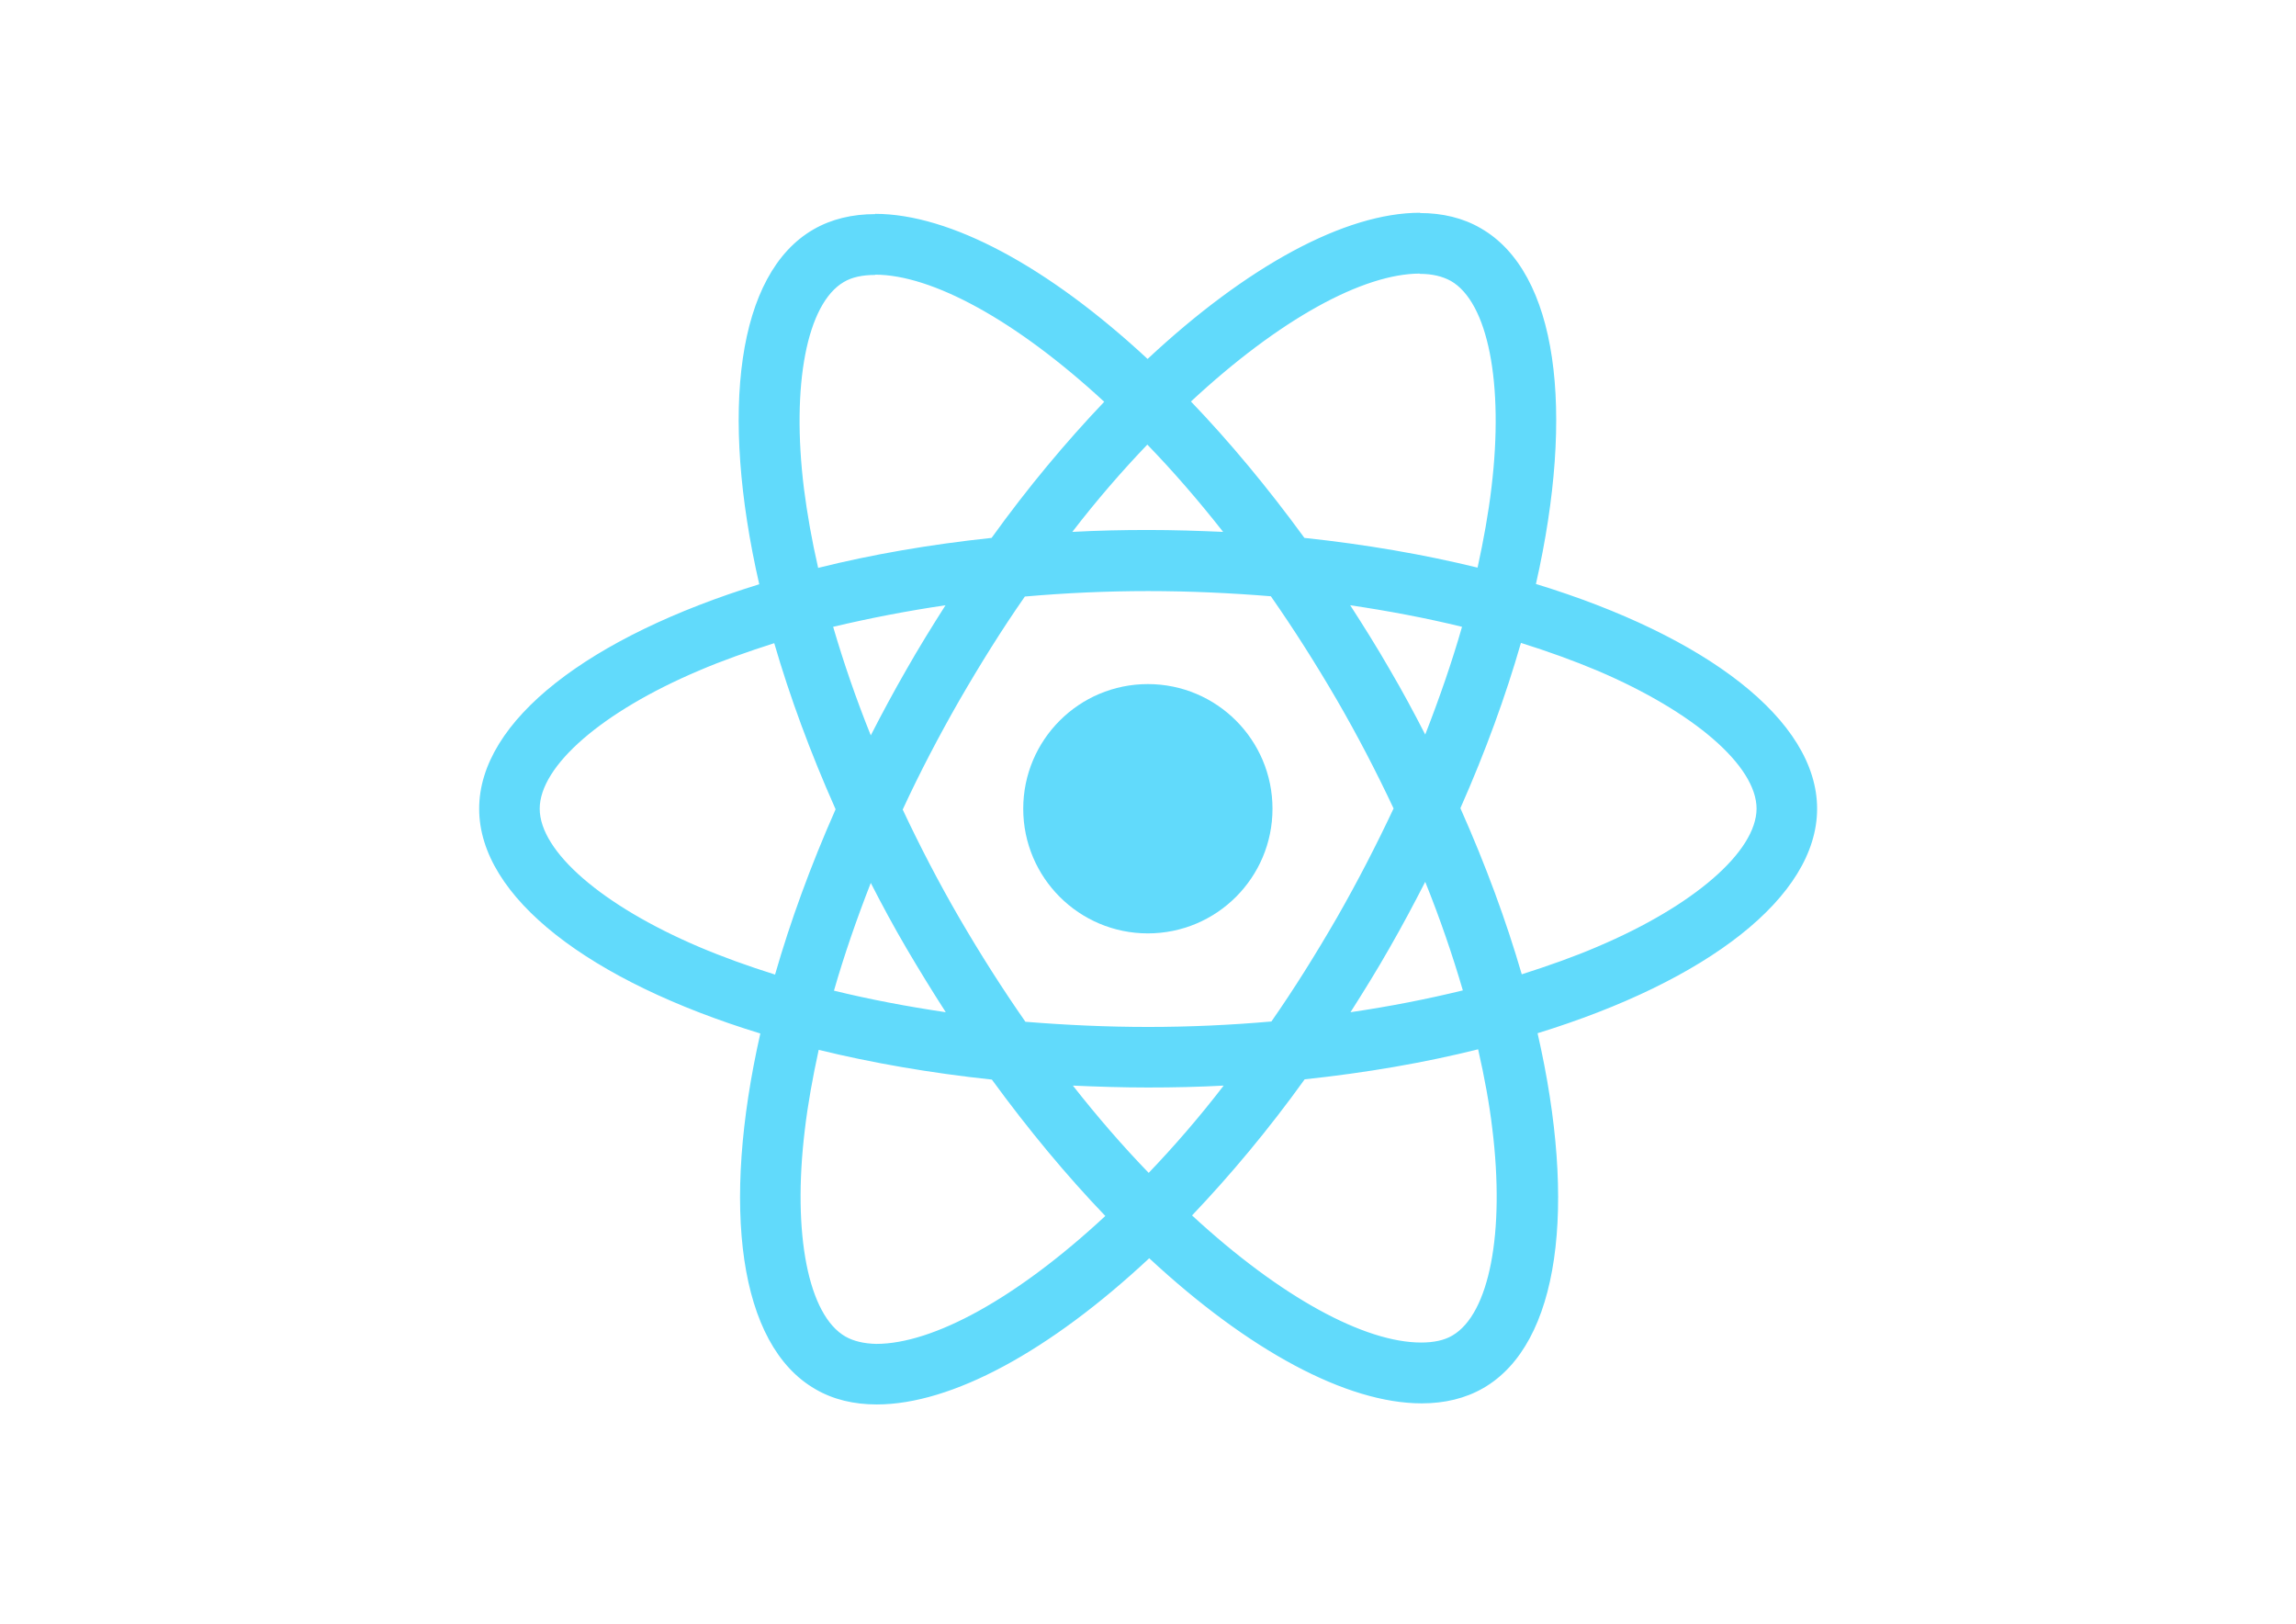
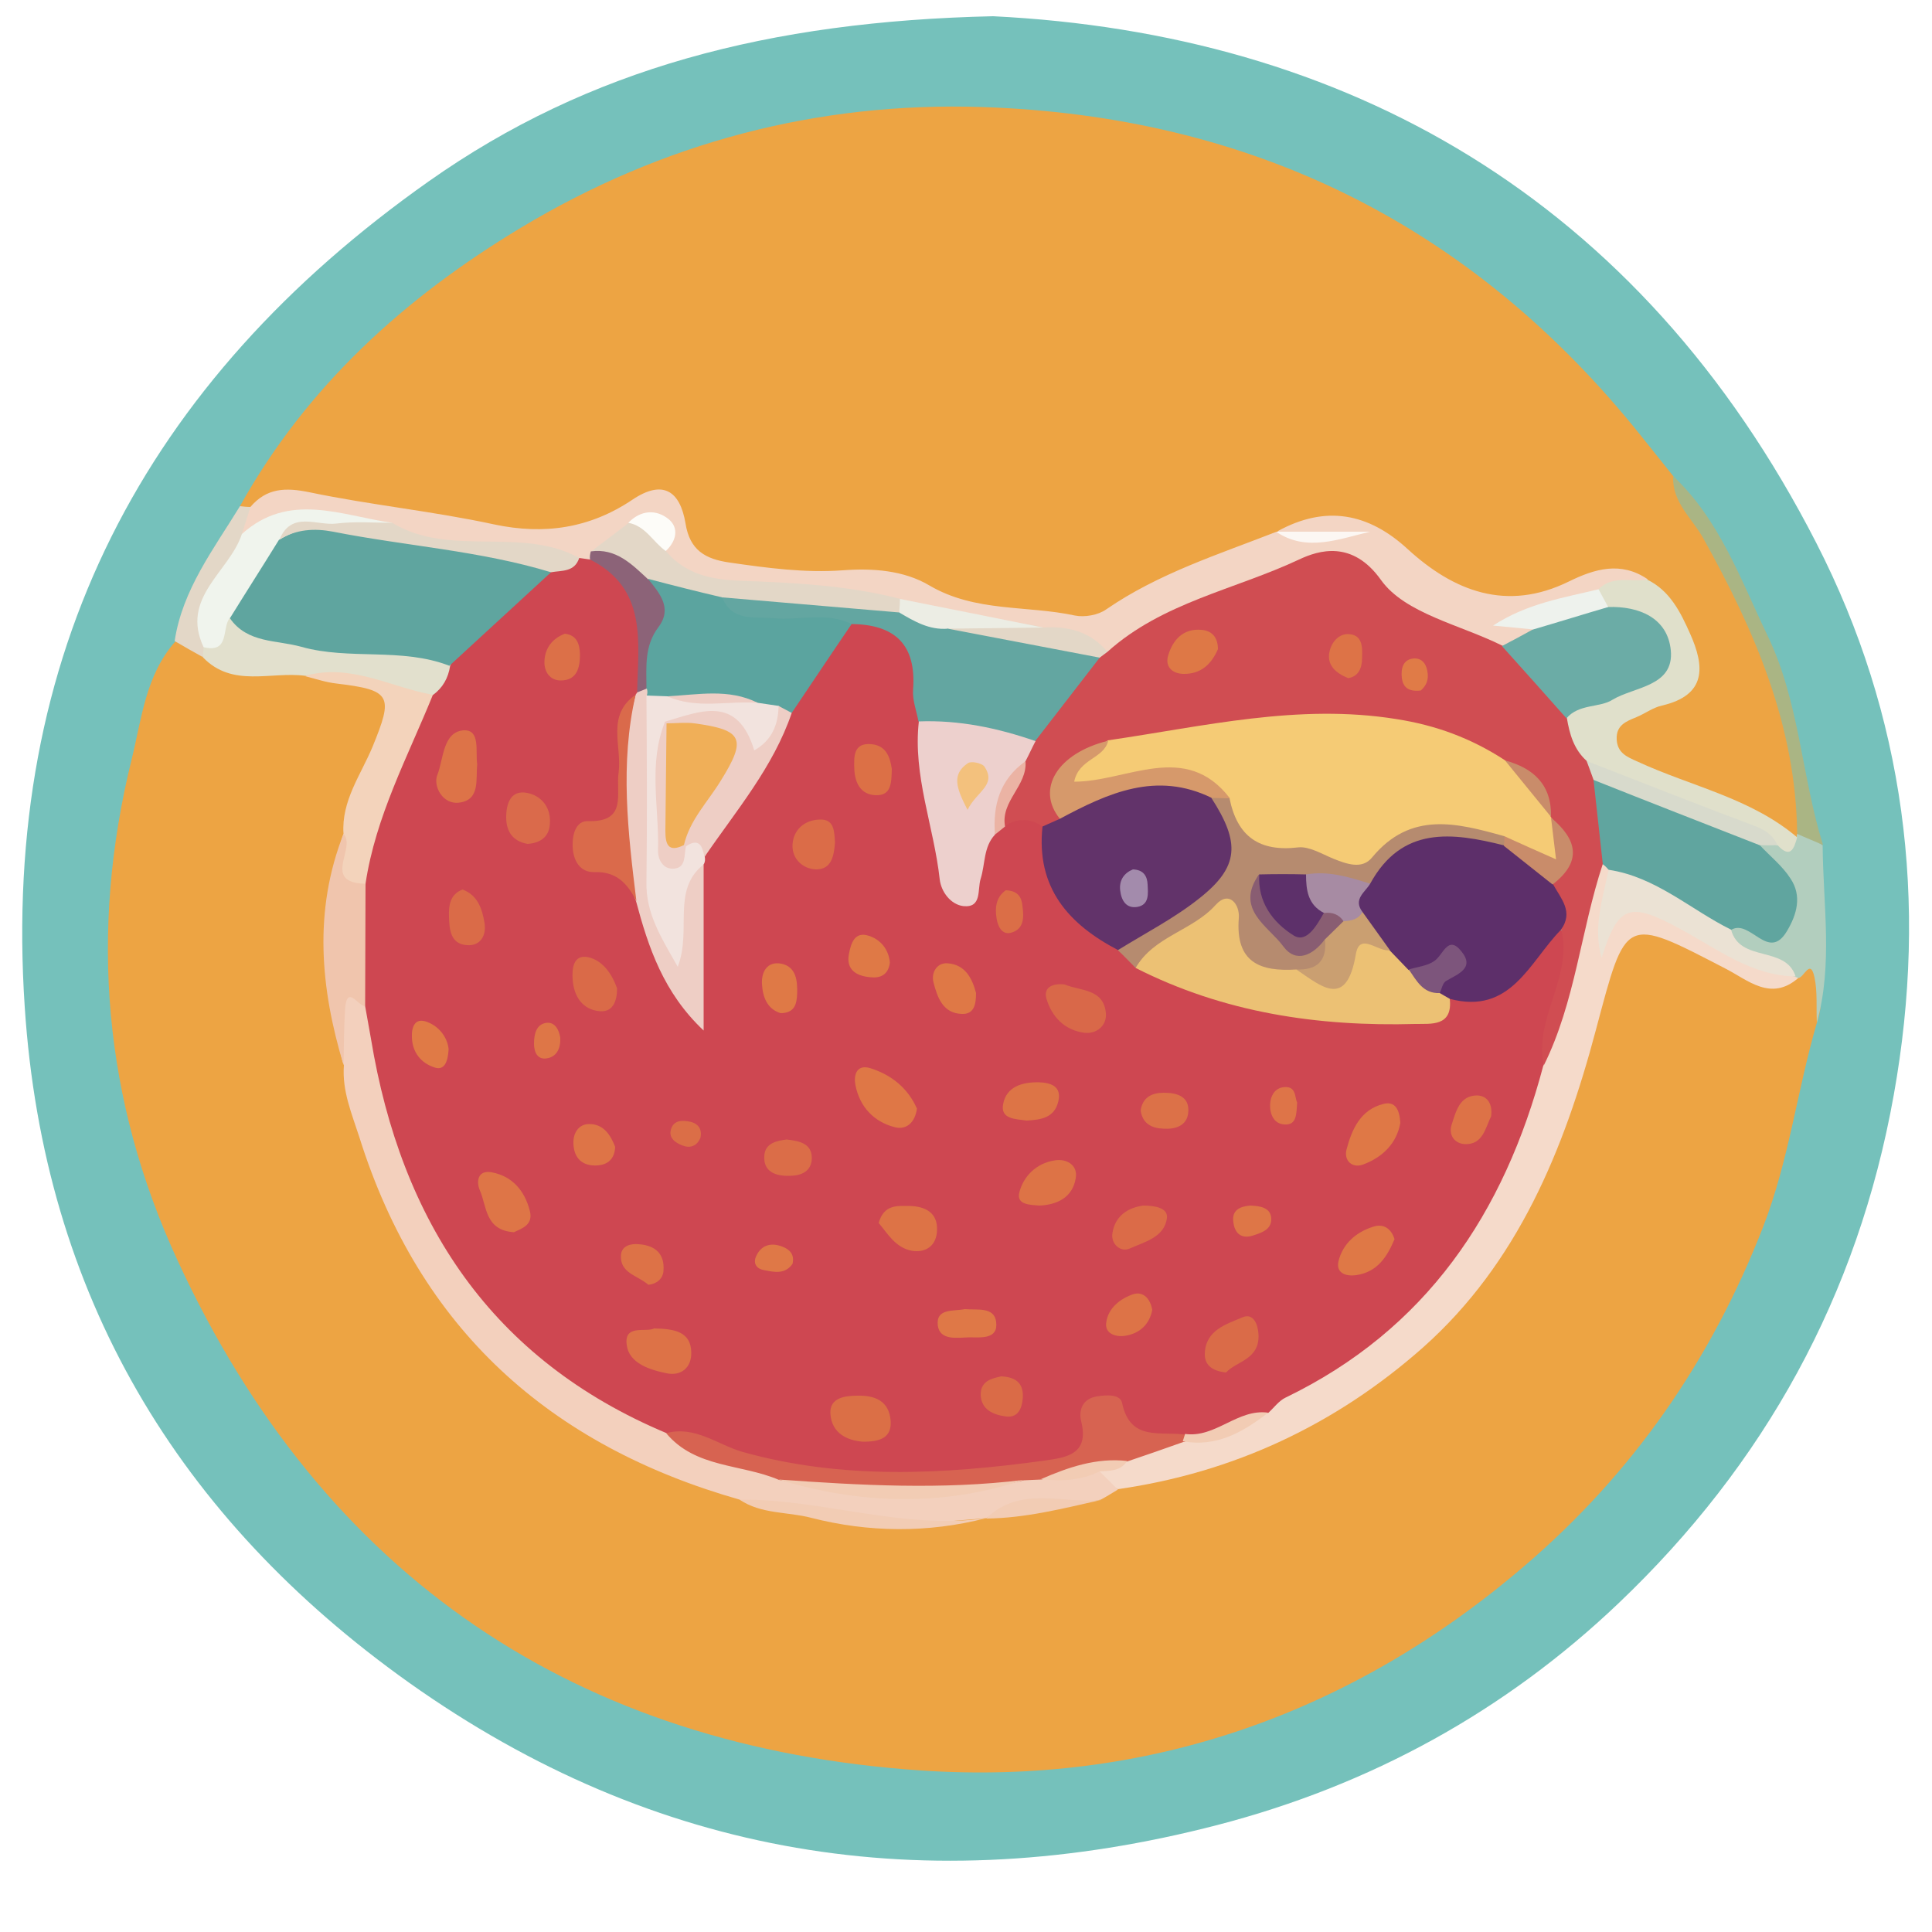
- <svg xmlns="http://www.w3.org/2000/svg" viewBox="0 0 841.9 595.3">
-   <g fill="#61DAFB">
-     <path d="M666.3 296.5c0-32.5-40.7-63.3-103.1-82.4 14.4-63.6 8-114.2-20.2-130.4-6.5-3.8-14.1-5.6-22.4-5.6v22.3c4.6 0 8.3.9 11.4 2.6 13.6 7.8 19.5 37.5 14.9 75.7-1.1 9.4-2.9 19.3-5.1 29.4-19.6-4.8-41-8.5-63.5-10.9-13.5-18.5-27.5-35.3-41.6-50 32.6-30.3 63.2-46.9 84-46.9V78c-27.5 0-63.5 19.6-99.9 53.6-36.4-33.8-72.4-53.2-99.9-53.2v22.3c20.7 0 51.4 16.5 84 46.6-14 14.7-28 31.4-41.3 49.9-22.6 2.4-44 6.1-63.6 11-2.3-10-4-19.7-5.2-29-4.7-38.2 1.1-67.9 14.6-75.8 3-1.8 6.9-2.6 11.5-2.6V78.5c-8.4 0-16 1.8-22.6 5.6-28.1 16.2-34.4 66.7-19.9 130.1-62.2 19.2-102.7 49.9-102.7 82.3 0 32.5 40.7 63.3 103.1 82.4-14.4 63.6-8 114.2 20.2 130.4 6.5 3.8 14.1 5.6 22.5 5.6 27.5 0 63.5-19.6 99.9-53.6 36.4 33.8 72.4 53.2 99.9 53.2 8.4 0 16-1.8 22.6-5.6 28.1-16.2 34.4-66.7 19.9-130.1 62-19.1 102.5-49.9 102.5-82.3zm-130.2-66.7c-3.7 12.9-8.3 26.2-13.5 39.5-4.1-8-8.4-16-13.1-24-4.6-8-9.5-15.8-14.4-23.4 14.2 2.1 27.9 4.7 41 7.9zm-45.8 106.5c-7.8 13.5-15.8 26.3-24.1 38.2-14.9 1.3-30 2-45.2 2-15.1 0-30.2-.7-45-1.9-8.3-11.9-16.4-24.6-24.2-38-7.6-13.1-14.5-26.4-20.8-39.8 6.2-13.4 13.2-26.8 20.7-39.9 7.8-13.5 15.8-26.3 24.1-38.2 14.9-1.3 30-2 45.2-2 15.1 0 30.2.7 45 1.9 8.3 11.9 16.4 24.6 24.2 38 7.6 13.1 14.5 26.4 20.8 39.8-6.3 13.4-13.2 26.8-20.7 39.9zm32.3-13c5.4 13.4 10 26.8 13.8 39.8-13.1 3.2-26.9 5.9-41.2 8 4.9-7.7 9.8-15.6 14.4-23.7 4.6-8 8.9-16.1 13-24.1zM421.2 430c-9.3-9.6-18.6-20.3-27.8-32 9 .4 18.2.7 27.5.7 9.4 0 18.7-.2 27.8-.7-9 11.7-18.3 22.4-27.5 32zm-74.4-58.9c-14.2-2.1-27.9-4.7-41-7.9 3.7-12.9 8.3-26.2 13.5-39.5 4.1 8 8.4 16 13.1 24 4.7 8 9.5 15.8 14.4 23.4zM420.7 163c9.3 9.6 18.6 20.3 27.8 32-9-.4-18.2-.7-27.5-.7-9.4 0-18.7.2-27.8.7 9-11.7 18.3-22.4 27.5-32zm-74 58.9c-4.9 7.7-9.8 15.6-14.4 23.7-4.6 8-8.9 16-13 24-5.4-13.4-10-26.8-13.8-39.8 13.1-3.1 26.9-5.8 41.2-7.9zm-90.5 125.2c-35.4-15.1-58.3-34.9-58.3-50.6 0-15.7 22.9-35.6 58.3-50.6 8.6-3.7 18-7 27.7-10.1 5.7 19.6 13.2 40 22.5 60.9-9.2 20.8-16.6 41.1-22.2 60.6-9.9-3.1-19.3-6.5-28-10.2zM310 490c-13.6-7.8-19.5-37.5-14.9-75.7 1.1-9.4 2.9-19.3 5.1-29.4 19.6 4.8 41 8.5 63.5 10.9 13.5 18.5 27.5 35.3 41.6 50-32.6 30.3-63.2 46.9-84 46.9-4.5-.1-8.3-1-11.3-2.7zm237.2-76.2c4.7 38.2-1.1 67.9-14.6 75.8-3 1.8-6.9 2.6-11.5 2.6-20.7 0-51.4-16.5-84-46.6 14-14.7 28-31.4 41.3-49.9 22.6-2.4 44-6.1 63.6-11 2.3 10.1 4.1 19.8 5.2 29.1zm38.5-66.7c-8.6 3.7-18 7-27.7 10.1-5.7-19.6-13.2-40-22.5-60.9 9.2-20.8 16.6-41.1 22.2-60.6 9.9 3.1 19.3 6.5 28.1 10.2 35.4 15.1 58.3 34.9 58.3 50.6-.1 15.7-23 35.6-58.4 50.6zM320.8 78.4z" />
-     <circle cx="420.9" cy="296.5" r="45.7" />
-     <path d="M520.5 78.1z" />
+ <svg xmlns="http://www.w3.org/2000/svg" version="1.1" id="Layer_1" x="0px" y="0px" viewBox="0 0 500 500" style="enable-background:new 0 0 500 500;" xml:space="preserve">
+   <style type="text/css">
+ 	.st0{fill:#75C1BB;}
+ 	.st1{fill:#EDA443;}
+ 	.st2{fill:#B2CEBE;}
+ 	.st3{fill:#AAB584;}
+ 	.st4{fill:#E3D7C7;}
+ 	.st5{fill:#F5DACA;}
+ 	.st6{fill:#F3D0BD;}
+ 	.st7{fill:#F3D3BB;}
+ 	.st8{fill:#E2E0CD;}
+ 	.st9{fill:#F0C5AD;}
+ 	.st10{fill:#F2CCB4;}
+ 	.st11{fill:#F3D5C4;}
+ 	.st12{fill:#E0E0CB;}
+ 	.st13{fill:#60A59F;}
+ 	.st14{fill:#EBE2D4;}
+ 	.st15{fill:#D8DACC;}
+ 	.st16{fill:#F0F4ED;}
+ 	.st17{fill:#CE4751;}
+ 	.st18{fill:#D04D52;}
+ 	.st19{fill:#D76351;}
+ 	.st20{fill:#5FA59F;}
+ 	.st21{fill:#6BACA6;}
+ 	.st22{fill:#8C6378;}
+ 	.st23{fill:#EEF2ED;}
+ 	.st24{fill:#ECEDE4;}
+ 	.st25{fill:#FDFCF8;}
+ 	.st26{fill:#FCF7F3;}
+ 	.st27{fill:#5D2F6A;}
+ 	.st28{fill:#62336A;}
+ 	.st29{fill:#63A6A1;}
+ 	.st30{fill:#ECC174;}
+ 	.st31{fill:#5BA49F;}
+ 	.st32{fill:#EDD0CD;}
+ 	.st33{fill:#B68B6F;}
+ 	.st34{fill:#EECEC5;}
+ 	.st35{fill:#F2E3DE;}
+ 	.st36{fill:#DA6A4B;}
+ 	.st37{fill:#DF7746;}
+ 	.st38{fill:#DD7247;}
+ 	.st39{fill:#DB6F46;}
+ 	.st40{fill:#DD7348;}
+ 	.st41{fill:#DF7846;}
+ 	.st42{fill:#DE7547;}
+ 	.st43{fill:#D96849;}
+ 	.st44{fill:#DA6B48;}
+ 	.st45{fill:#DD7346;}
+ 	.st46{fill:#DA6A48;}
+ 	.st47{fill:#DB6C48;}
+ 	.st48{fill:#DD7446;}
+ 	.st49{fill:#DC7046;}
+ 	.st50{fill:#DB6B48;}
+ 	.st51{fill:#DF7946;}
+ 	.st52{fill:#DF7847;}
+ 	.st53{fill:#DC7148;}
+ 	.st54{fill:#DB6D48;}
+ 	.st55{fill:#DA6B47;}
+ 	.st56{fill:#DD7347;}
+ 	.st57{fill:#DE7447;}
+ 	.st58{fill:#E07A46;}
+ 	.st59{fill:#DC7048;}
+ 	.st60{fill:#DB6E47;}
+ 	.st61{fill:#DE7647;}
+ 	.st62{fill:#DE7448;}
+ 	.st63{fill:#EBB3A4;}
+ 	.st64{fill:#F5CB75;}
+ 	.st65{fill:#D6996B;}
+ 	.st66{fill:#DE7846;}
+ 	.st67{fill:#C98C6A;}
+ 	.st68{fill:#E07B47;}
+ 	.st69{fill:#CA9F71;}
+ 	.st70{fill:#A78BA3;}
+ 	.st71{fill:#7D557C;}
+ 	.st72{fill:#A38BAC;}
+ 	.st73{fill:#F3C17D;}
+ 	.st74{fill:#5D306A;}
+ 	.st75{fill:#895D72;}
+ 	.st76{fill:#F0AF58;}
+ </style>
+   <g>
+     <path class="st0" d="M257,4.2c91,4.5,167.2,46.7,213.1,136.4c22.8,44.5,29,92.7,20,142.8c-9.3,52-33.5,95.6-71.2,131.5   c-29.4,28-64.2,47.1-103.8,57.4c-75.5,19.6-145.5,8.4-209.2-36.8C46,392.9,11.3,335.1,6.4,260.6C0.3,169.2,37.4,98.8,111,46.9   C152.4,17.7,199.1,5.5,257,4.2z" />
+     <path class="st1" d="M470.2,264.7c-5.1,17.5-7.2,35.5-13.9,52.8c-13.5,34.7-33.9,63.9-61.7,87.7c-44.9,38.5-97.8,56.9-156.2,53   c-88.9-6-154.6-49.9-192.4-131.9C26.8,284.8,23,241.2,34.1,196.4c2.6-10.6,3.6-21.6,11.2-30.3c3.3-0.8,6.2,0.3,9.1,1.7   c7.8,5.4,17.1,1.2,25.4,3.9c26.2,6.4,26.3,6.4,16.6,32.7c-1.5,4.2-3.2,8.4-4.2,12.8c-6,18.7-5,37.4-0.4,56.1   c10.5,58.9,46,94.8,101.9,111.9c19.1,6.3,38.5,8.7,58.4,5.3c1.2-0.4,2.4-0.7,3.7-0.8c9-1,18-2.3,26.8-4.5c2.2-1.1,4.4-2.2,6.8-2.7   c51.7-11.6,91.9-37.2,110.7-89.9c5.2-14.6,9.9-29.3,14.6-44c3.5-10.9,8.4-13.4,19-8.5c7,3.2,13.4,7.5,20.7,10.1   c3.2,1.1,6.3,1.6,9.3-0.4c3.2-1.8,6.8-4,7.1,2.3C471.1,256.2,471.8,260.5,470.2,264.7z" />
+     <path class="st1" d="M62.1,131c17.3-31.1,42.7-54,72.6-72c36.7-22.1,76.9-32.7,119.5-31.3C323.6,30,380.9,58,424.7,112.8   c2.8,3.5,5.6,7,8.4,10.5c15.2,21.9,25.5,46.1,32.5,71.6c1.7,6.1,0.7,12.8,1.3,19.2c-0.4,1.2-1.2,2.2-2.2,2.9   c-14.9-3.9-28.4-11.3-42.5-17.2c-7.9-3.3-7.8-10.9-0.8-16.4c0.6-0.5,1.4-0.8,2-1.4c3.9-3.7,13-2,12.5-9.6   c-0.5-7.7-3.8-15.1-11.7-18.8c-5.8-3.6-11.6-2.5-17.3,0.2c-16.3,7.7-31.4,4.1-43.3-8c-9.7-9.9-19.3-9.2-30.5-5.6   c-1,0.7-2.1,1.4-3.2,2c-13.6,5.3-26.9,11-40,17.5c-13.4,6.6-28.1,2.8-41.2-1.4c-12.5-4.1-24.5-7.9-37.7-7.1   c-7.7,0.5-15.2-0.6-22.8-2.3c-6.5-1.4-11.7-4.2-13.8-10.5c-2.4-7.4-6.9-7.6-12-4.3c-16.8,11-34.1,5.1-51.5,2.3   c-14.9-2.4-29.8-6.5-45.2-4.1C64.4,132.3,63.2,131.8,62.1,131z" />
+     <path class="st2" d="M470.2,264.7c-0.2-3.9,0.2-7.9-0.6-11.7c-1.1-5.3-2.8,0.3-4.3,0.1c-0.6-0.1-1.1-0.3-1.7-0.4   c-6.6-2.4-15.6-1.5-16.3-12c0.8-0.9,1.8-1.5,3-1.8c11.9-2.4,12.1-3,5.8-13.9c-1-1.7-1.9-3.4-1.7-5.5c0.7-1.6,2-2.3,3.6-2.6   c2.3-0.4,4.7,1.6,7-0.2l0-0.8c3.1-1,4.6,1.6,6.7,2.9C471.8,234.1,474.4,249.5,470.2,264.7z" />
+     <path class="st3" d="M471.8,218.7c-2.2-1-4.5-1.9-6.7-2.9c-0.3-28-11-52.6-24.3-76.5c-2.9-5.2-8.1-9.3-7.8-16.1   c12,11.3,17.4,26.6,24.3,41C465.7,181.4,466.2,200.8,471.8,218.7z" />
+     <path class="st4" d="M62.1,131c0.9,0.1,1.8,0.2,2.7,0.2c1.7,2.8,0.9,5.5,0,8.3c-2.9,9.5-11.6,16.7-10.6,27.7   c-0.3,1.1-0.8,2.1-1.8,2.8c-2.4-1.3-4.8-2.7-7.2-4.1C47.2,152.6,55.3,142.1,62.1,131z" />
+     <path class="st5" d="M465.4,253.1c-7.1,6.2-13.1,0.5-18.8-2.4C420.2,237,420.9,237,413,266.6c-8.2,30.9-20.2,60.3-44.7,82.1   c-22.6,20-49,32.4-79,36.7c-2.2-1.3-6.3-0.9-5.2-5.4c1.8-2.5,4.7-3.4,7.2-4.8c4.8-2,9.7-3.6,14.7-5.1c7.6,0.1,14.1-2.8,19.8-7.8   c13.7-9.4,28.6-16.9,39.9-29.8c15.2-17.3,24.1-37.5,30.9-59.1c4.7-13.5,9.8-26.8,11.2-41.1c0.4-3.8,1.6-7.2,5-9.3   c1.2-0.5,2.5-0.4,3.6,0.2c5.3,6.6-1.4,12.1-1.6,18c-0.7,1.7,1.9,0.1,0.3,0.1c-0.5,0-0.4-0.3-0.1-1.2c3.9-9.9,11.1-7.7,17.9-4.4   c10.8,5.2,19.8,13.7,31.7,17.1L465.4,253.1z" />
+     <path class="st6" d="M284.5,380.7c1.6,1.6,3.2,3.2,4.8,4.8c-1.5,0.9-2.9,1.8-4.4,2.6c-9.8,2.2-20.3-0.3-29.7,4.8l0,0   c-15.9,1.2-31.9,3.9-47.3-2.7c-5.3-2.3-11.3,0.4-16.5-2.1c-49.1-14-82.8-44.1-98.4-93.8c-2-6.2-4.5-12-4-18.6   c-1.8-4.9-1.1-10.1-1.4-15.1c-0.3-6,3.2-6.4,7.4-2.9c3.1,3.5,4.2,7.8,5,12.3c7.4,42.9,29.2,75.4,68.3,95.3c1.8,0.9,3.5,2,5.2,3.2   c8.5,8,20.2,7.9,30.2,12.1c20,4.2,40,5,59.9-0.1c1.9-0.6,3.8-0.8,5.8-0.9C274.4,380.1,279.7,377.9,284.5,380.7z" />
+     <path class="st7" d="M88.9,215.8c-0.6-8.5,4.5-15.3,7.5-22.5c5.4-13.2,5-14.7-9.3-16.4c-2.7-0.3-5.4-1.2-8.1-1.9   c12.2-7.4,23-4.3,33.2,4.3c0.8,1.4,1.8,3.2,1.2,4.6c-6.2,15.6-9.3,32.5-18.9,46.8c-3.5,1.5-6.5,1.3-6.5-3.2   C87.9,223.5,87.4,219.5,88.9,215.8z" />
+     <path class="st8" d="M111.9,179.8c-10.9-2-21.2-8.2-32.9-4.9c-8.9-1.2-18.8,3.2-26.5-4.8c0.1-0.9,0.1-1.7,0.2-2.6   c2.5-3.6,3.2-9.3,9.6-8.6c13.2,3.7,26.4,6.8,40.3,6.8c5.2,0,10.5,0.5,14.2,5.2C118.6,175.8,117.4,179,111.9,179.8z" />
+     <path class="st9" d="M88.9,215.8c3.4,3.6-5.7,12.6,5.5,12.9c6.4,10.6,6.5,21.2-0.1,31.7c-1.8-0.4-4.6-5.6-5,0.9   c-0.3,4.8-0.3,9.6-0.4,14.3C82.9,255.7,81.1,235.7,88.9,215.8z" />
+     <path class="st10" d="M191.4,388.1c21.4-0.2,42.2,7.9,63.8,4.8c-15.1,3.9-30.5,3.7-45.3-0.1C203.8,391.2,197,391.9,191.4,388.1z" />
+     <path class="st10" d="M255.2,393c8.8-8.6,19.7-3.8,29.7-4.8C275.1,390.4,265.4,392.9,255.2,393z" />
+     <path class="st11" d="M62.6,138.2c0.7-2.3,1.5-4.6,2.2-7c4.2-4.9,9-5.1,15.3-3.8c15.8,3.3,32,4.9,47.7,8.3   c13.1,2.8,24.9,1,35.9-6.4c7.9-5.3,12.3-2.2,13.7,6.1c1.1,7,5.1,9.3,11.5,10.2c9.7,1.4,19.4,2.7,29.1,2c7.9-0.6,15.9,0,22.5,3.9   c11.9,7,25.2,5.1,37.7,7.8c2.5,0.5,6-0.1,8.1-1.6c13.5-9.3,29-14.2,44.1-20.1c6.7,3.4,14.1,0,18.2,1.2c-4-0.7-11.3,1.9-18-1.3   c12.5-6.9,23.6-4.7,33.7,4.6c11.9,10.9,25.6,16.3,41.7,8.4c6.7-3.3,13.5-5.3,20.4-0.6c-2.7,4.3-7.8,3.3-11.5,5.4   c-8.2,3.1-16.8,3.9-24.5,5.8c1.4,0.8,4.4-1.1,6.5,0.9c0.8,5.4-3.5,5.7-6.8,7c-13.6-0.7-24.6-8.3-34.6-15.8   c-7.9-6-14.1-5.3-22.2-2.8c-16.2,5-30.9,13.3-46,20.6c-6.2-2.3-12.1-5.6-18.8-6.1c-12.3-0.3-23.8-5.2-35.9-6.7   c-13.8-2.5-27.8-4.1-41.8-4.4c-7.2-0.2-13.6-1.5-18.4-7.3c-3.5-1.9,1.9-11.7-7.4-8.5c-3.8,2-7.1,4.8-10.4,7.5   c-1,0.7-2.1,1.1-3.3,1.3c-1.2,0.1-2.4,0-3.6-0.3c-4.7-0.8-9.1-3.1-14.1-2.7c-10.9,0.8-21.6-0.3-31.5-5.4   C88.8,134.9,75.7,135.9,62.6,138.2z" />
+     <path class="st12" d="M413.7,152.5c3.6-3.7,8.4-1.8,12.6-2.5c5.9,2.9,8.6,8.4,11.1,14c3.8,8.5,4.3,15.9-7.3,18.6   c-2.3,0.5-4.4,2.1-6.6,3c-2.7,1.1-5.3,2.1-5.1,5.8c0.2,3.5,2.7,4.5,5.4,5.7c13.8,6.4,29.3,9.4,41.3,19.6c-0.8,2.9-1.7,5.6-5,2.1   c-17.8-4.1-33.9-12.5-50.6-19.6c-3.5-3-5.5-6.7-5.4-11.5c1-6.3,6-7.9,11-9.8c4.8-1.9,11.1-3.3,11.7-9.1c0.7-6.6-6.9-6.8-10.8-9.9   C414.1,157.2,413.4,155,413.7,152.5z" />
+     <path class="st13" d="M416.3,225.1c-0.5-0.6-1-1.1-1.6-1.5c-7.1-5.9-5.5-13.6-4.5-21.1c1.2-2,3.2-2.5,5.2-1.7   c13.5,5.5,27.9,9.1,40,17.9c2.7,2.9,5.9,5.4,8,8.7c3,4.5,1.6,9.3-0.9,13.5c-4.8,8.2-9.5-3.1-14.4-0.3   C435.3,239.9,425.9,232.3,416.3,225.1z" />
+     <path class="st14" d="M416.3,225.1c12.2,1.8,21.2,10.3,31.7,15.5c2.3,8.6,14.1,4,16.7,12.1c-11.5-0.2-20.2-7.1-29.7-12.2   c-13.3-7.3-16.2-6.3-20.5,7.4C412.2,240,414.8,232.6,416.3,225.1z" />
+     <path class="st15" d="M455.3,218.7c-14.3-5.6-28.7-11.2-43-16.9c-2.4-1-2.4-2.8-1.8-4.9c14.4,5.6,28.8,11.3,43.2,16.7   c2.8,1,5,2.3,6.3,5.1C458.5,218.8,456.9,218.8,455.3,218.7z" />
+     <path class="st16" d="M62.6,138.2c12.2-11,25.7-4.8,38.8-2.9c-3,4.3-7.6,3.6-11.8,3.6c-4.8,0.1-9.5-0.1-13.3,3.4   c-6.6,4.9-8.6,14.2-16.8,17.6c-2.2,2.6,0.1,9.2-6.8,7.6C46.6,154.6,59.4,148,62.6,138.2z" />
+     <path class="st17" d="M149.9,144.4c0.9,0.1,1.9,0.3,2.8,0.4c10.4,0.6,14.2,7.7,15.5,16.5c0.8,5.1,0.4,10.4-0.2,15.6   c-0.2,1.2-0.5,2.4-1,3.6c-3.4,4.4-3.6,9.6-3.5,14.9c0.1,4,1.6,9.5-0.8,11.8c-10.1,9.7-5.5,16.2,3.3,22.7c0.9,0.7,1.2,2.1,1.7,3.2   c2.3,7.7,5.3,15.1,9.7,24.1c2.2-12.1,0.3-22.6,1.5-32.8c0.2-1.2,0.5-2.3,0.9-3.4c6.4-13.1,16.7-24,22.2-37.6   c5-9.5,9.9-19.2,20.7-23.6c10.7-1.5,15.8,4,17.1,14c0.5,3.6,0.9,7.2,1.5,10.8c0.7,13.9,2,27.7,6.7,41.5c4.4-3,3.7-8.4,7-11.3   c1.2-1.4,2.7-2.4,4.2-3.5c4.3-2.4,8.3-2.4,11.8,1.6c3,12.4,7.8,23.7,19.6,30.3c2.1,2,4.3,3.7,7,4.9c19.3,8.8,39.7,12.5,60.8,13.2   c5.5,0.2,11.4,0.6,15.7-4.2c9.2-1.2,16.3-5.8,22.5-12.7c2.2-2.4,5.3-7.6,9.4-1.5c1.6,11.7-5.9,21.6-6.6,32.9   c-10.1,38.2-30.3,68.3-66.7,85.9c-1.7,0.8-3,2.6-4.4,3.9c-7.5,1.9-13.8,8-22.2,6.4c-7,2-13.6,2.1-20.1-4.7   c-2.7,13.1-12.1,12-21,13.8c-32.1,6.4-62.7,2.9-92.5-10.2c-45.3-19-68.7-54.7-76.5-102.1c-0.5-2.8-1-5.6-1.5-8.4   c0-10.6,0.1-21.2,0.1-31.7c2.6-17.4,10.9-32.8,17.4-48.8c2.6-1.9,4-4.4,4.5-7.6c4.9-12.3,14.8-19.7,25.5-26.4   C144.4,144.9,147.3,145.5,149.9,144.4z" />
+     <path class="st18" d="M269.8,213.9c-3.2-2.2-6.5-2.2-9.8-0.1c-5.6-6.3,1.3-11,2-16.6c0.8-2.2,1.9-4.3,3-6.3   c5.1-8.2,9.4-17,18.2-22.1c1.1-0.3,2.3-0.3,3.4-0.1c14.2-12.8,33-16.1,49.6-23.9c5.1-2.4,13.8-5.1,21.2,5.3   c6.2,8.7,20.6,11.6,31.4,17c9.4,2.8,14.8,9.1,16.7,18.7c0.7,4.2,1.8,8.1,5.1,11.1c0.6,1.6,1.2,3.2,1.8,4.9   c0.8,7.3,1.6,14.5,2.4,21.8c-5.7,17.2-7.1,35.7-15.3,52.2c-2.6-12.2,7.5-22.8,4.6-35.1c-2.5-3.7-3.7-7.8-3.4-12.4   c2.4-4.9,3.7-9.7-0.1-14.6c-0.6-0.9-1.1-1.9-1.5-2.8c-1.7-7.3-7.2-10.4-13.7-12.4c-20.1-9.8-41.1-11.7-62.9-8.1   c-10.8,1.7-21.6,3.6-32.4,5.1c-11.7,1.5-14.6,4.9-14.5,17.1C274,215,272.3,215.8,269.8,213.9z" />
+     <path class="st19" d="M172.4,370.9c7.4-2,13.2,2.9,19.6,4.8c25.9,7.3,52.1,5.9,78.3,2.3c5.5-0.8,11.7-1.5,9.5-10.2   c-0.7-2.9,0.4-5.8,4-6.4c2.4-0.4,6.1-0.7,6.6,1.7c2.1,10.1,10.1,7.2,16.4,8.2c0.6,0.6,0.7,1.1,0.3,1.5c-0.3,0.3-0.6,0.4-0.9,0.4   c-4.8,1.7-9.6,3.4-14.4,5c-7.4,1.9-14.8,3.3-22.3,4.7c-1.5,0.1-3,0.1-4.5,0.2c-21.1,5.1-42.3,3.8-63.4-0.1   C191.8,378.8,180,380,172.4,370.9z" />
+     <path class="st10" d="M306.1,373c0.2-0.6,0.4-1.3,0.6-1.9c7.9,1.1,13.6-6.6,21.5-5.5C321.7,370.6,314.9,374.6,306.1,373z" />
+     <path class="st10" d="M269.4,382.8c7.1-3.1,14.4-5.6,22.3-4.7c-1.7,2.7-4.5,2.5-7.2,2.7C279.7,383.2,274.6,383.4,269.4,382.8z" />
+     <path class="st10" d="M201.5,382.9c21.1,1.5,42.3,2.7,63.4,0.1C243.7,390,222.6,389.3,201.5,382.9z" />
+     <path class="st20" d="M142.6,148.1c-8.8,8.1-17.5,16.1-26.3,24.2c-12.4-4.8-25.8-1.4-38.3-4.9c-6.4-1.8-14-0.9-18.5-7.4   c4.2-6.8,8.5-13.5,12.7-20.3c9.7-5.8,20.3-3.9,30.1-1.5c10.1,2.5,20.3,3.7,30.5,4.6C137,143.1,140.9,143.5,142.6,148.1z" />
+     <path class="st21" d="M405.4,185.9c-5.5-6.2-11.1-12.5-16.7-18.7c2.7-1.4,5.3-2.8,8-4.3c5.3-6,11.6-8.4,19.4-5.8   c8.2-0.3,15.5,2.9,16.3,11.2c0.9,9.4-9.5,9.4-15.1,12.8C414,183.2,408.6,182.1,405.4,185.9z" />
+     <path class="st4" d="M172.3,142.6c5.1,6,11.6,7.4,19.3,7.7c13.9,0.5,27.9,1.2,41.4,4.7c1,1.4,0.8,2.6-0.5,3.7   c-14.6,3.9-29.2,1.9-43.8-0.3c-7.1-1-13.9-3.2-20.7-5.3c-5.7-2.5-9.6-7.5-15.1-10.3c3.2-2.5,6.5-4.9,9.7-7.4   C169.1,133.3,171.9,136.3,172.3,142.6z" />
+     <path class="st4" d="M142.6,148.1c-18.4-5.6-37.7-6.8-56.4-10.5c-4.7-0.9-9.6-0.7-13.9,2.1c3.1-7.6,9.7-3.6,14.7-4.2   c4.8-0.6,9.6-0.2,14.5-0.2c15,9.1,33.3,0.8,48.4,9.1C148.7,148.1,145.4,147.6,142.6,148.1z" />
+     <path class="st22" d="M152.9,142.7c6.5-0.9,10.6,3.3,14.8,7.2c6.2,2.3,8.7,6.7,6.5,13.1c-1.8,5.3-2.3,11-5.7,15.7   c-1.1,1-2.3,1.2-3.6,0.5c0.2-13,2.8-26.8-12.2-34.4C152.6,144.1,152.7,143.4,152.9,142.7z" />
+     <path class="st4" d="M286.6,168.7c-0.7,0.5-1.3,1-2,1.5c-13,5.8-24.8-0.7-37-3.5c-2-0.5-3-2.5-1.9-4.8c8.1-0.9,16.2-1.7,24.2,0.5   C276.4,162,282.2,163.4,286.6,168.7z" />
+     <path class="st23" d="M416.2,157.1c-6.5,1.9-12.9,3.9-19.4,5.8c-3.2-0.3-6.4-0.6-10.4-1c8.9-5.8,18.3-7.2,27.3-9.4   C414.5,154,415.4,155.6,416.2,157.1z" />
+     <path class="st24" d="M269.9,162.4c-8.2,0.1-16.4,0.2-24.6,0.3c-5.9,3.7-9.9,1.6-12.6-4.2c0.1-1.2,0.2-2.3,0.2-3.5   C245.3,157.5,257.6,159.9,269.9,162.4z" />
+     <path class="st25" d="M172.3,142.6c-3.3-2.3-5.2-6.5-9.7-7.3c3.2-3.3,7.2-3.6,10.5-0.9C175.8,136.7,175,140.1,172.3,142.6z" />
+     <path class="st26" d="M330.5,137.6c8,0,16.1,0,24.1,0c-8.1,1.9-16.4,5.3-24.2,0.1C330.4,137.7,330.5,137.6,330.5,137.6z" />
+     <path class="st27" d="M401.9,228.8c2,3.7,5.5,7.2,2,11.9c-8.1,8.3-12.9,22-28.7,17.8c-1,0.6-2,0.6-3.1,0.1c0.2-5.4-2.8-6.5-7.4-5.6   c-2.9-0.8-5.1-2.5-7-4.8c-2.5-3.8-5.4-7.5-7.4-11.7c-2.2-4.7,0.6-8.2,2.9-11.7c9.3-13.5,21.7-14.3,35.6-8.9   C394.5,218.9,400.5,221.5,401.9,228.8z" />
+     <path class="st28" d="M269.8,213.9c1.5-0.7,3-1.3,4.5-2c8-11.5,23.7-14.7,40-8.2c10.6,12.1,10.4,21.6-1.6,31.7   c-6.7,5.6-13.7,11.2-23.3,10.5C276.5,239.2,268.1,229.7,269.8,213.9z" />
+     <path class="st29" d="M232.7,158.5c3.9,2.3,7.8,4.6,12.6,4.2c13.1,2.5,26.2,5,39.3,7.5c-5.6,7.2-11.1,14.4-16.7,21.6   c-10.8,2.9-20.9,0.9-30.2-5.1c-0.5-2.7-1.6-5.5-1.4-8.2c0.9-11.8-4.8-16.9-16-17c-7.9,4.1-16.4,3.2-24.7,2   c-4.7-0.6-9.7-2.1-8.7-8.9C202.2,155.9,217.5,157.2,232.7,158.5z" />
+     <path class="st30" d="M372.6,257c0.9,0.5,1.7,1,2.6,1.5c0.8,7.3-5,6.4-8.9,6.5c-25.2,0.7-49.6-2.9-72.4-14.5   c-1-4.7,2.3-6.4,5.6-8.1c4.3-2.3,8.3-4.8,12.1-7.9c7-5.8,10.7-5.1,12.2,3.9c1.3,7.6,5.7,8.9,11.5,9.6c5.1,2.1,9.7,5.3,13.4-3   c2.7-6.1,7.4-1.8,10.9,0.9c1.6,1.7,3.3,3.4,4.9,5.1C368.1,251.8,370,254.8,372.6,257z" />
+     <path class="st31" d="M186.9,154.6c2.6,6.4,8.3,4.9,13.4,5.4c6.7,0.6,13.6-1.7,20.1,1.5c-5.2,7.6-10.3,15.3-15.5,23   c-1.7,0-3.4,0.6-5.1,0.6c-1.8,0-3.5-0.3-5.2-0.9c-7-2.2-14.2-0.6-21.3-1.3c-1.9-0.1-3.7-0.6-5.4-1.6c-1.3-0.8-1.5-1.9-0.6-3.2   c0-5.5-0.6-10.9,3.1-15.8c3.7-4.9,0.3-8.8-2.7-12.5C174.1,151.5,180.5,153.1,186.9,154.6z" />
+     <path class="st32" d="M237.8,186.7c10.4-0.4,20.4,1.7,30.2,5.1c-0.9,1.7-1.7,3.5-2.6,5.2c-4,5.8-6.7,12.1-7.9,19   c-3,3.2-2.5,7.6-3.7,11.4c-0.9,2.8,0.4,7.6-4.5,7.1c-3.2-0.4-5.7-3.6-6.1-6.9C241.7,213.9,236.2,200.7,237.8,186.7z" />
+     <path class="st33" d="M335.5,250.9c-9.4,0.6-15.8-1.8-14.9-13.3c0.3-3.5-2.5-7.3-6-3.4c-6,6.7-16,8.1-20.7,16.3   c-1.5-1.5-3-3.1-4.6-4.6c7.1-4.4,14.7-8.3,21.2-13.5c10.2-8.1,10.5-14.3,3-25.9c1.6-1.4,3.4-1.7,5.4-1.1   c12.9,11.6,26.4,16.2,43.3,7.1c8.5-4.6,18.7-4.7,27.1,2.7c0.7,1.2,0.7,2.4,0,3.6c-13.5-3.4-26.5-5.1-34.7,9.9   c-5.1,2-10.4,1.6-15.6,1.1c-3.1,0-6.2,0-9,1.6c-1.6,7,2.1,10.2,8.2,11.1c2.7,0.4,5.6-0.4,6.5,3.3   C344.5,252.7,340.6,252.8,335.5,250.9z" />
+     <path class="st34" d="M164.9,179.2c0.8-0.3,1.7-0.7,2.5-1c0.2,0.6,0.2,1.2,0,1.8c5.3,4.8,3.8,11.3,3.3,17.1   c-1.3,13.3,0.6,26.3,1.9,40.1c2.8-5.5,0.7-13.5,9.5-13.5c0,14.3,0,28.7,0,43c-10.4-9.8-14.3-21.5-17.5-33.5   c-6.9-17.8-4.8-35.6-0.1-53.4L164.9,179.2z" />
+     <path class="st35" d="M182.1,223.7c-8.4,6.7-3,16.9-6.7,26.5c-4.3-7.6-8.3-13.8-8.1-22c0.2-16.1,0.1-32.1,0-48.2   c1.8,0.1,3.6,0.1,5.5,0.2c7.7,2,15.7-1,23.4,1.7c1.8,0.3,3.6,0.5,5.4,0.8c3.7,5.8-1.4,9.1-4,12.6c-2.9,3.9-4.9,0.1-6.2-2.1   c-4.2-6.8-9.5-6.4-15.4-2.7c-5,7.8-2,16.4-2.1,24.6c0,2,2.2,1.6,3.8,1.2c4.9-1.1,6.6,0.6,4.7,5.4   C182.5,222.5,182.5,223.1,182.1,223.7z" />
+     <path class="st34" d="M172,186.8c9.2-2.7,18.8-7.1,23.2,7.4c4.4-2.5,6.2-6.4,6.3-11.5c1.1,0.6,2.3,1.2,3.4,1.8   c-4.8,14.1-14.4,25.3-22.6,37.3c-0.5-2.9-1.4-5.1-4.9-2.7c-0.4-0.4-0.9-0.8-1.3-1.1c-1.7-4.5,1.1-7.7,3.1-11.2   c7.6-13.1,7.6-13.1-6.2-18.6C172.7,187.7,172.4,187.3,172,186.8z" />
+     <path class="st36" d="M164.5,179.8c-4.1,17.8-2,35.6,0.2,53.4c-2.3-4.5-5.1-7.7-10.9-7.5c-3.7,0.1-5.5-3-5.6-6.7   c-0.1-3,0.8-6.6,4-6.5c10.3,0.3,7.1-7.2,7.9-12.6C161,193.1,156.8,185.1,164.5,179.8z" />
+     <path class="st37" d="M237.3,286.9c-0.5,3.7-2.8,5.6-5.8,4.8c-5.4-1.4-9-5.3-10.1-10.8c-0.5-2.4,0.1-5.5,3.7-4.5   C230.6,278.1,234.9,281.5,237.3,286.9z" />
+     <path class="st38" d="M169.3,343.8c5.2,0.1,9.5,0.8,9.6,6.2c0.1,3.9-2.6,6.2-6.4,5.4c-4.4-0.9-9.7-2.6-10.3-7.3   C161.4,342.6,167.2,344.9,169.3,343.8z" />
+     <path class="st39" d="M223.2,373.1c-3.7-0.3-8-2-8.3-7.3c-0.2-4.1,3.8-4.6,7.1-4.6c4.5-0.1,8.1,1.4,8.5,6.5   C230.8,371.9,228,373.2,223.2,373.1z" />
+     <path class="st40" d="M123.5,197.8c-0.4,3.9,0.8,9.1-4.5,9.9c-4.5,0.7-7-4.4-5.8-7.2c1.6-4.1,1.4-11.1,6.8-11.5   C124.4,188.8,123,194.5,123.5,197.8z" />
+     <path class="st41" d="M362.4,290.6c-0.9,5.2-4.5,8.9-9.7,10.8c-2.8,1-5-1.1-4.2-4c1.4-5.2,3.6-10.2,9.5-11.7   C361.1,284.9,362.2,287.2,362.4,290.6z" />
+     <path class="st42" d="M133,318.9c-7.5-0.5-7-6.7-8.8-10.8c-1-2.3-0.6-5.4,3.1-4.7c5.3,1,8.5,4.8,9.8,9.9   C138.1,317,135.1,317.9,133,318.9z" />
+     <path class="st43" d="M275.6,254.8c4,1.7,10,1,10.6,7.4c0.3,3.2-2.4,5.4-5.4,5.1c-5.2-0.6-8.6-4.1-10-8.9   C270,255.4,272.6,254.4,275.6,254.8z" />
+     <path class="st44" d="M317.3,355.2c-3.9-0.4-5.6-2.2-5.5-4.9c0.2-6.1,5.6-7.6,9.8-9.4c2.9-1.2,4,2.1,4.1,4.5   C326,351.9,319.9,352.3,317.3,355.2z" />
+     <path class="st45" d="M227.4,316.5c1.4-4.9,4.9-4.4,8-4.4c4,0.1,7.3,1.7,7.1,6.3c-0.1,3.8-2.7,5.9-6.5,5.3   C231.7,322.9,229.7,319.2,227.4,316.5z" />
+     <path class="st45" d="M269,312c-2.5-0.2-6-0.2-5.2-3.4c1.1-4.3,4.5-7.6,9.2-8.3c3-0.5,6,1.2,5.4,4.6   C277.6,309.9,273.6,311.8,269,312z" />
+     <path class="st36" d="M136.5,218.4c-3.8-0.7-5.5-3.2-5.5-6.9c0-3.6,1.2-7.1,5.4-6.3c3.7,0.7,6.3,3.8,5.9,8.1   C142.1,216.6,139.8,218.2,136.5,218.4z" />
+     <path class="st46" d="M159.7,255.8c0,3.3-1.1,6.2-4.5,5.9c-4.5-0.4-6.7-3.9-7-8.2c-0.2-2.7,0.1-6.5,3.9-5.8   C156,248.5,158.4,252.1,159.7,255.8z" />
+     <path class="st41" d="M360.9,320.7c-1.9,4.5-4.4,8.5-9.9,9.3c-2.8,0.4-5.3-0.6-4.6-3.6c1.1-4.5,4.5-7.5,8.9-8.9   C357.9,316.6,360,317.8,360.9,320.7z" />
+     <path class="st47" d="M216.1,218.1c-0.3,3.3-0.8,6.9-4.9,6.9c-3.4-0.1-6.2-2.7-6.1-6.2c0.1-4,3.1-6.6,7-6.7   C216,211.9,215.9,215.3,216.1,218.1z" />
+     <path class="st48" d="M265.7,290c-3-0.4-6.8-0.4-6.1-4.2c0.8-4.6,5-5.8,9.3-5.7c3,0.1,5.9,1,5,4.9   C272.9,289.4,269.2,289.8,265.7,290z" />
+     <path class="st41" d="M252.6,257c0,2.9-0.5,5.5-3.6,5.4c-5-0.1-6.4-4.3-7.4-8.1c-0.7-2.6,0.9-5.2,3.6-5   C249.8,249.6,251.6,253.2,252.6,257z" />
+     <path class="st49" d="M230.8,199c-0.1,3.6-0.1,6.9-4.1,6.8c-3.9-0.1-5.4-3.1-5.6-6.6c-0.1-3.2-0.4-7.1,4.5-6.6   C229.6,193,230.4,196.4,230.8,199z" />
+     <path class="st50" d="M295.9,312c3,0,6.4,0.6,6.1,3.2c-0.6,5-5.8,6.2-9.6,7.9c-2.3,1.1-5-1.1-4.5-4   C288.6,314.6,292,312.5,295.9,312z" />
+     <path class="st44" d="M119.7,230.2c4,1.5,5.1,5.1,5.7,8.7c0.5,3.1-1,6-4.6,5.7c-4.2-0.3-4.5-4-4.6-7.3   C116.1,234.4,116.4,231.5,119.7,230.2z" />
+     <path class="st51" d="M202,262.2c-3.5-1.1-4.6-4.2-4.8-7.5c-0.2-3.1,1.3-6,5-5.3c3.9,0.8,4.2,4.5,4.1,7.8   C206.2,259.9,205.6,262.2,202,262.2z" />
+     <path class="st52" d="M249.7,338.8c3.1,0.3,7.6-0.7,8.1,3.3c0.6,4.6-4,4-7,4c-3,0.1-7.6,0.9-8.1-3.1   C242.2,338.5,246.8,339.4,249.7,338.8z" />
+     <path class="st53" d="M295.2,287.4c0.5-3.5,3-4.6,6-4.6c3.5,0,6.8,1,6.3,5.3c-0.4,3.3-3.4,4.2-6.4,4   C298.2,292,295.7,290.9,295.2,287.4z" />
+     <path class="st38" d="M385.9,288.9c-1.5,3-2.1,7.3-6.7,7.2c-2.8-0.1-4.4-2.4-3.5-5.1c1.1-3.3,2-7.5,6.6-7.5   C385.1,283.6,386.3,285.9,385.9,288.9z" />
+     <path class="st54" d="M203.6,294.9c3.5,0.4,6.4,1.1,6.5,4.7c0,3.6-2.8,4.7-5.8,4.7c-3.5,0.1-6.8-1-6.5-5.2   C198,295.7,201.3,295.2,203.6,294.9z" />
+     <path class="st51" d="M230.3,249.1c-0.4,3.3-2.6,4.1-5.1,3.8c-3.5-0.3-6.3-1.9-5.5-6c0.5-2.6,1.4-6,5.2-4.7   C228,243.2,230,245.8,230.3,249.1z" />
+     <path class="st55" d="M259.1,356.2c4.3,0.2,5.8,2.2,5.6,5.6c-0.2,2.5-1.1,5.1-4.2,4.8c-3.3-0.4-6.6-1.7-6.7-5.7   C253.8,357.2,257,356.7,259.1,356.2z" />
+     <path class="st56" d="M298.2,339c-0.7,3.7-3.2,6.1-7,6.7c-2.5,0.4-5.4-0.6-4.9-3.5c0.5-3.7,3.7-6.2,7.1-7.3   C295.9,334.2,297.7,336.1,298.2,339z" />
+     <path class="st57" d="M159.2,296.8c-0.1,3-1.8,4.6-4.5,4.8c-3.9,0.3-6.2-1.8-6.3-5.7c-0.1-2.6,1.3-5,4.1-5   C156.2,290.9,158,293.7,159.2,296.8z" />
+     <path class="st58" d="M116.1,271.6c-0.2,3.4-1.2,5.4-3.5,4.7c-3.6-1.1-5.9-3.9-6-7.9c-0.1-2.5,0.7-5.2,4-3.9   C114,265.8,115.9,268.9,116.1,271.6z" />
+     <path class="st38" d="M167.8,332.5c-2.9-2.5-7.4-3-7.1-7.7c0.2-2.4,2.5-3,4.6-2.8c4.2,0.3,6.8,2.4,6.4,7   C171.5,331,169.9,332.3,167.8,332.5z" />
+     <path class="st59" d="M146.2,164c3.2,0.4,3.8,2.8,3.9,5.3c0,3.4-0.7,6.8-5,6.8c-2.8,0-4.3-2.3-4.2-4.9   C141,167.7,143,165.2,146.2,164z" />
+     <path class="st60" d="M260.3,230.4c3.1,0.1,4.1,1.8,4.3,4c0.4,2.9,0.5,6.1-3,7c-2.3,0.6-3.4-1.7-3.7-3.8   C257.4,234.5,258,232,260.3,230.4z" />
+     <path class="st61" d="M323.6,312c2.5,0.1,5.3,0.5,5.4,3.4c0.1,2.9-2.7,3.7-4.9,4.4c-3,0.9-4.6-0.8-4.9-3.5   C318.7,313.2,320.9,312.2,323.6,312z" />
+     <path class="st62" d="M335.7,285.3c-0.2,3.1-0.1,6-3.4,5.7c-2.6-0.2-3.7-2.6-3.6-5.2c0.1-2.1,1.1-4,3.2-4.4   C335.6,280.8,335,284,335.7,285.3z" />
+     <path class="st52" d="M205.1,327.1c-2,2.8-4.8,2.1-7.4,1.6c-1.8-0.3-2.8-1.6-2.1-3.4c1.3-3.1,3.9-3.8,6.8-2.7   C204.3,323.3,205.7,324.6,205.1,327.1z" />
+     <path class="st61" d="M145,268.6c0.1,2.7-0.9,4.9-3.5,5.3c-2.4,0.4-3.3-1.6-3.3-3.8c0-2.5,0.6-5.1,3.3-5.4   C143.6,264.5,144.7,266.5,145,268.6z" />
+     <path class="st60" d="M181.3,294.4c-1,2.4-2.9,2.8-4.8,2c-1.8-0.7-3.6-2-2.8-4.3c0.8-2.3,3-2.2,4.9-1.8   C180.8,290.8,181.7,292.3,181.3,294.4z" />
+     <path class="st63" d="M257.5,216c-0.6-7.7,1.3-14.3,7.9-19c0.5,6.4-6.5,10.3-5.3,16.9C259.2,214.6,258.4,215.3,257.5,216z" />
+     <path class="st64" d="M389.3,216.4c-12.2-3.4-24.2-6.6-34.2,5.5c-2.6,3.2-6.6,1.7-10.1,0.3c-2.9-1.2-6.2-3.2-9-2.9   c-10.1,1.2-15.8-2.8-17.8-12.7c-9.3-6.7-19.4-5.9-29.8-3.6c-3.9,0.9-9.3,5.4-11.7-0.1c-2.5-5.8,3.9-7.7,8-9.9   c0.7-0.4,1.3-0.9,2-1.4c24.8-3.6,49.3-9.6,74.7-5.5c10.3,1.6,19.4,5,28,10.6c5.3,3.7,10.1,7.9,11.9,14.6l0.1,0.2   c1.3,1.6,2,3.5,2.6,5.5c0.6,2.3,2,5-0.4,6.7c-2.3,1.6-4.7,0.1-6.7-1.4C394.4,220.4,391.7,218.6,389.3,216.4z" />
+     <path class="st65" d="M286.8,191.7c-1.1,4.7-7.6,4.6-8.8,10.6c13.7,0,28.8-10.7,40.3,4.3c-1.6,0-3.1-0.1-4.7-0.1   c-14.3-7-26.8-1.3-39.3,5.4C268,204.2,273.7,194.9,286.8,191.7z" />
+     <path class="st66" d="M315.2,168c-1.7,3.9-4.4,6.5-9,6.4c-2.9-0.1-4.7-1.9-3.9-4.7c1.2-4.1,3.9-7.1,8.6-6.7   C313.6,163.2,315.2,164.9,315.2,168z" />
+     <path class="st67" d="M389.3,216.4c4.2,1.9,8.4,3.8,13.4,6c-0.5-4.1-0.9-7.4-1.3-10.8c6.7,5.6,8.2,11.3,0.4,17.3   c-4.2-3.3-8.4-6.7-12.6-10C389.3,218,389.4,217.2,389.3,216.4z" />
+     <path class="st56" d="M348.9,175.5c-3.2-1.3-5.4-3.3-4.9-6.5c0.4-2.4,2.1-4.8,4.7-4.9c4,0,3.9,3.4,3.8,6.2   C352.5,173,351.5,175.1,348.9,175.5z" />
+     <path class="st68" d="M367.7,178.7c-3.5,0.4-4.6-1.1-4.9-3.2c-0.3-2.5,0.3-5,3.3-5.1c2.2,0,3.2,1.8,3.4,4   C369.7,176.6,368.6,177.9,367.7,178.7z" />
+     <path class="st67" d="M401.4,211.4c-4-4.9-8-9.8-11.9-14.6C396.9,198.8,401.6,203.1,401.4,211.4z" />
+     <path class="st69" d="M335.5,250.9c5.2,0.2,8-2.1,7.4-7.7c-1.2-3.5,1.5-4.6,3.6-6.2c1.9-1.1,4-1.2,6.1-1c2.4,3.3,4.7,6.6,7.1,9.9   c-3,0.6-7.8-4.8-8.8,1C348.5,261.2,342,255.3,335.5,250.9z" />
+     <path class="st70" d="M352.6,236c-1,1.9-2.8,2.3-4.8,2.4c-2.4-0.1-4.9,0.2-7.2-0.9c-4.1-3-6-6.5-2.6-11.2c5.8-1,11.2,0.7,16.6,2.4   C353.3,230.9,350.1,232.7,352.6,236z" />
+     <path class="st71" d="M372.6,257c-4.3,0.2-6-3.2-8-6.1c2.2-0.7,4.8-0.9,6.6-2.2c2.3-1.5,3.5-6.9,7-2.5c3.6,4.4-1,5.9-4,7.7   C373.3,254.5,373.1,256,372.6,257z" />
+     <path class="st72" d="M293.2,225c2.8,0.1,3.7,1.8,3.8,3.9c0.1,2.3,0.5,5.2-2.6,5.8c-2.9,0.5-4.2-1.6-4.5-4.3   C289.6,227.7,291,225.9,293.2,225z" />
+     <path class="st34" d="M196.1,181.9c-7.8-0.6-15.8,1.7-23.4-1.7C180.6,179.8,188.6,178.1,196.1,181.9z" />
+     <path class="st73" d="M250.4,209.6c-2.9-5.6-4.2-9.2,0.1-12.1c0.9-0.6,3.5,0,4.2,0.8C258.1,203.2,252.7,204.8,250.4,209.6z" />
+     <path class="st74" d="M338,226.3c0,4.1,0.5,7.9,4.7,10c0.4,4.9-2.6,7.5-6.7,8.1c-3.4,0.5-5.3-2.6-6.9-5.5c-2.2-4-6.7-7.2-3.2-12.6   C330,226.2,334,226.2,338,226.3z" />
+     <path class="st75" d="M325.9,226.2c-0.5,7.3,3.6,12.6,8.9,15.9c3.4,2.1,6-2.7,7.8-5.8c2.1-0.3,3.9,0.3,5.1,2.1   c-1.6,1.6-3.3,3.2-4.9,4.8c-3,4-7.4,6.2-10.7,1.7C328.3,239.7,319.4,235.3,325.9,226.2z" />
+     <path class="st34" d="M177.5,219.1c-0.5,2.2,0.1,5.4-3,5.7c-2.9,0.3-4.3-2.4-4.2-4.8c0.3-11.1-2.6-22.3,1.8-33.2   c0,0,0.5,0.4,0.5,0.4c5.6,6.7,3.4,14.7,3.5,22.3c0.1,3.1-2.2,6.4,0.9,9.2L177.5,219.1z" />
+     <path class="st76" d="M177,218.7c-4.2,2.1-4.8-0.4-4.8-3.7c0.1-9.3,0.2-18.5,0.3-27.8c2.4,0,4.9-0.3,7.2,0   c12.6,1.7,13.6,4,6.8,14.9C183.2,207.5,178.5,212.2,177,218.7z" />
  </g>
</svg>
